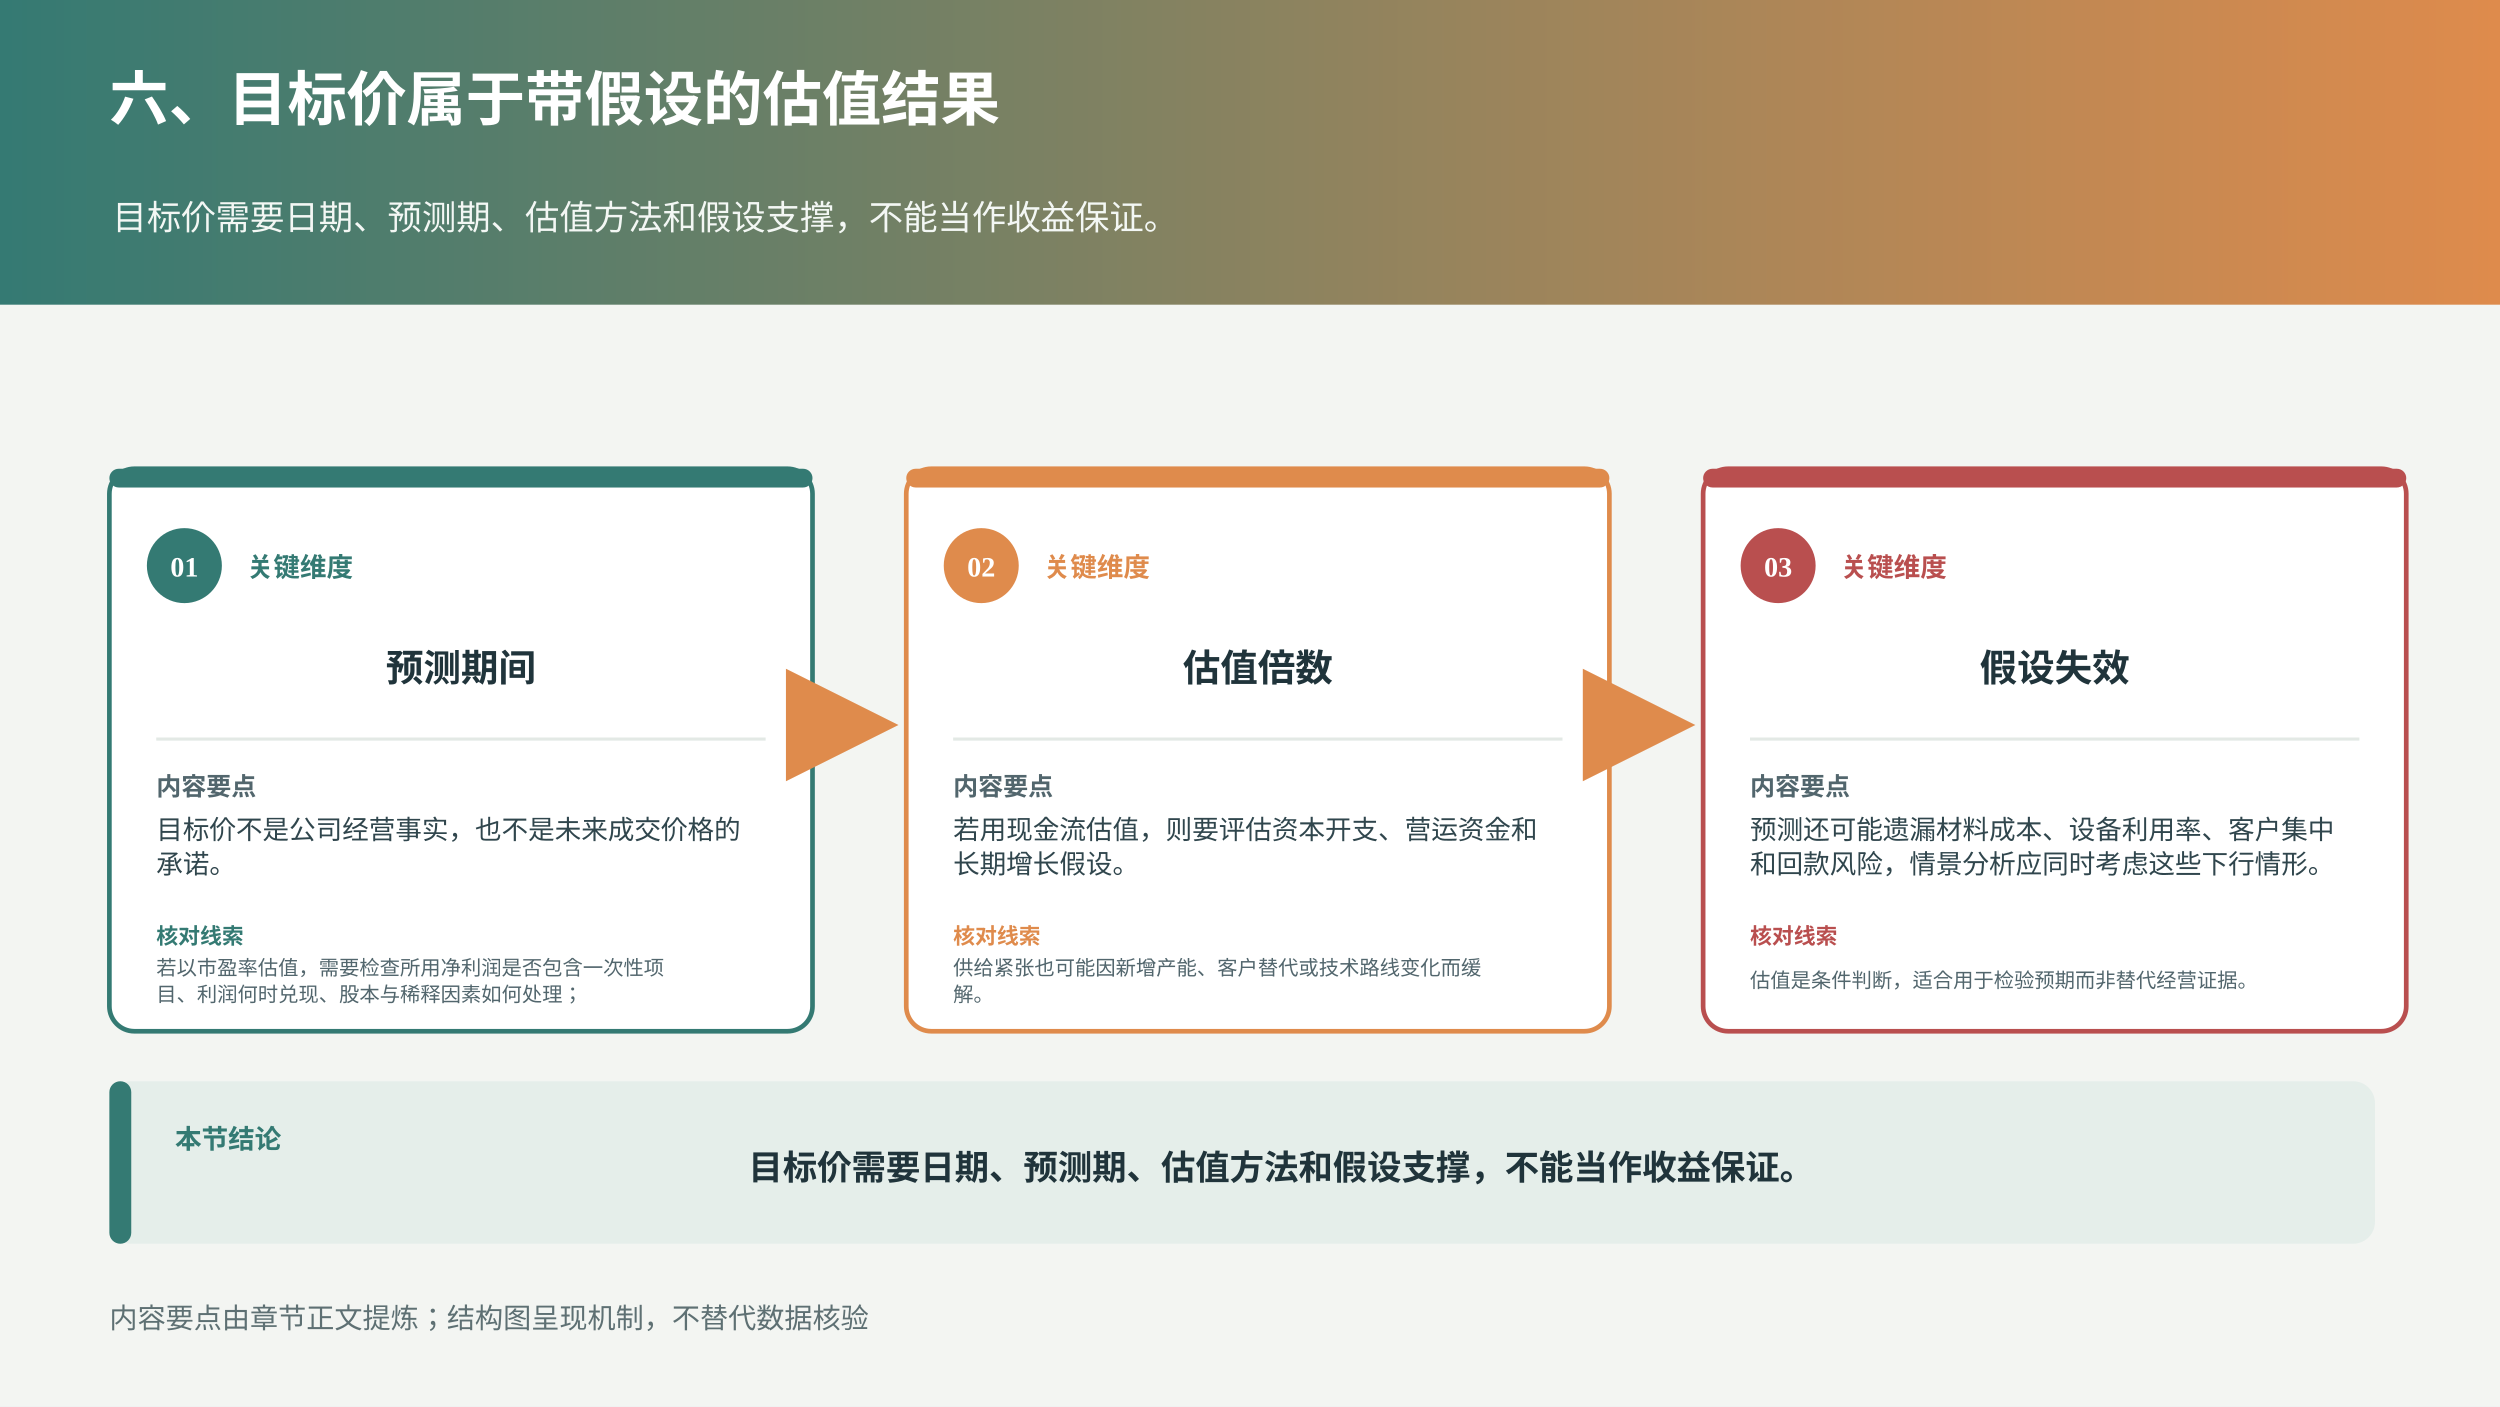
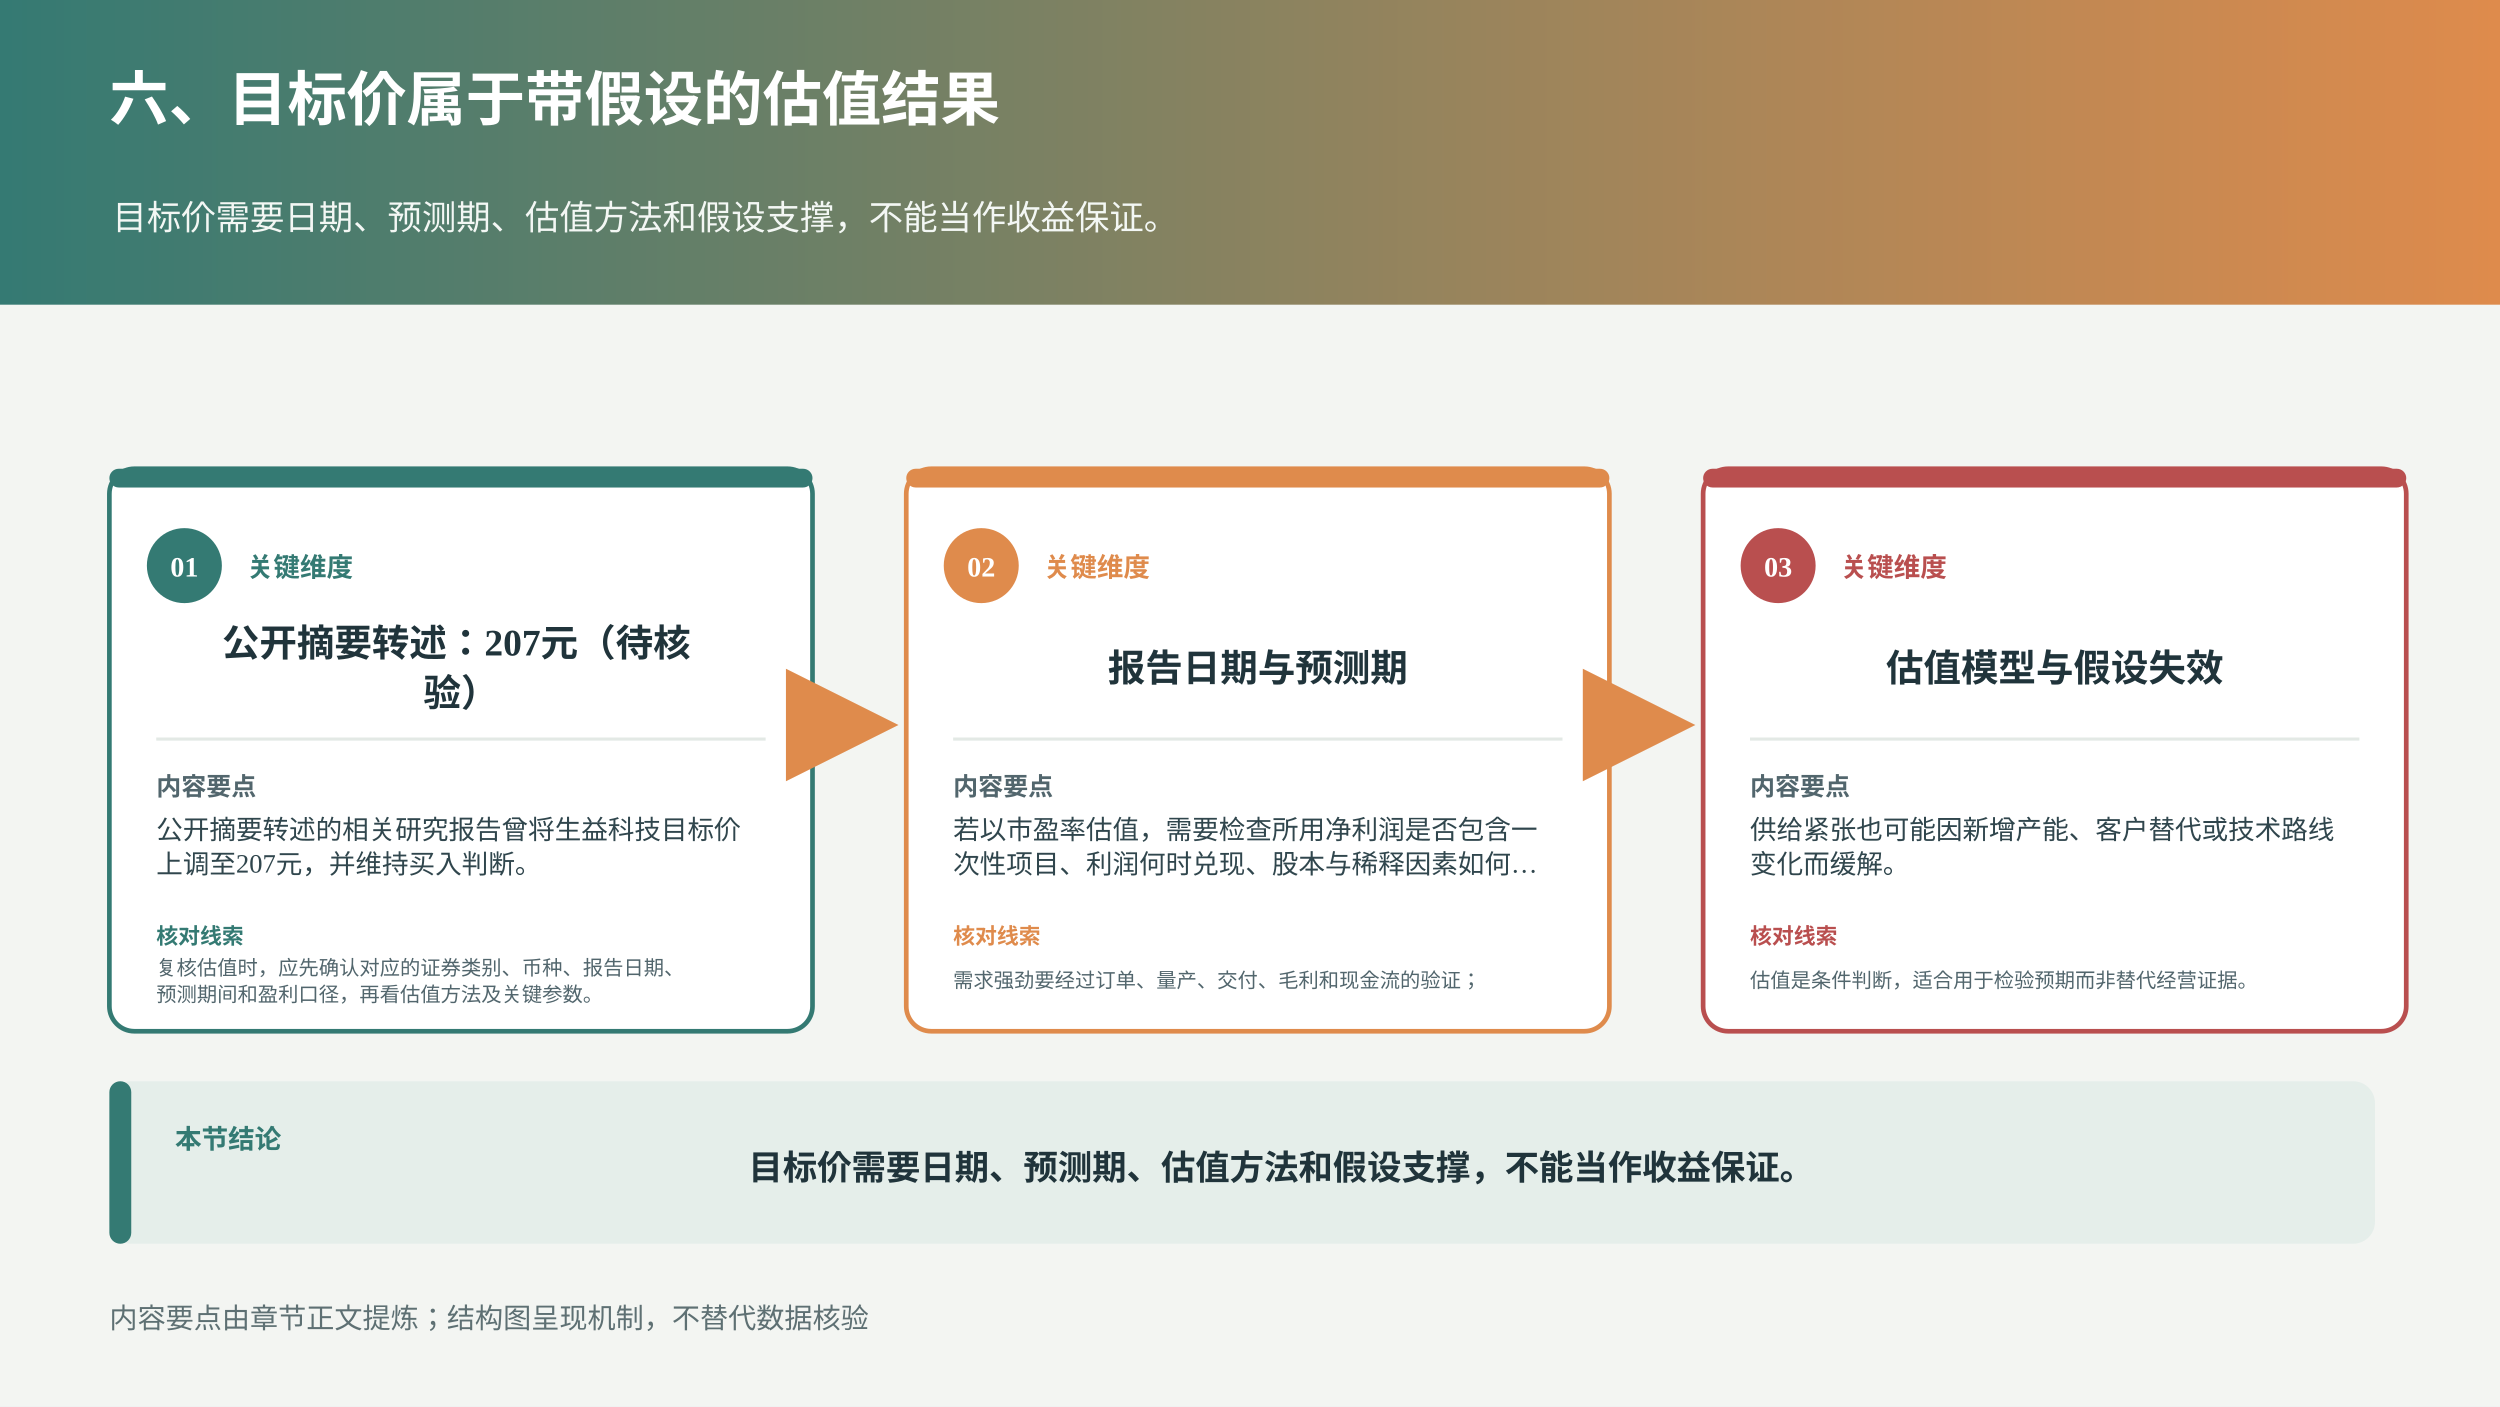
<svg xmlns="http://www.w3.org/2000/svg" width="1600" height="900" viewBox="0 0 1600 900" role="img">
  <defs>
    <linearGradient id="head" x1="0" x2="1">
      <stop stop-color="#347a73" />
      <stop offset="1" stop-color="#df8b4c" />
    </linearGradient>
    <marker id="arrow" markerWidth="12" markerHeight="12" refX="10" refY="6" orient="auto">
      <path d="M0 0L12 6L0 12Z" fill="#df8b4c" />
    </marker>
  </defs>
  <rect width="1600" height="900" fill="#f3f5f2" />
  <rect width="1600" height="195" fill="url(#head)" />
  <text x="70" y="77" text-anchor="start" font-size="38" font-weight="800" fill="#ffffff">
    <tspan x="70" y="77">六、目标价属于带假设的估值结果</tspan>
  </text>
  <text x="72" y="147" text-anchor="start" font-size="22" font-weight="500" fill="#f3f7f4">
    <tspan x="72" y="147">目标价需要日期、预测期、估值方法和假设支撑，不能当作收益保证。</tspan>
  </text>
  <rect x="70" y="300" width="450" height="360" rx="16" fill="#fff" stroke="#347a73" stroke-width="3" />
  <rect x="70" y="300" width="450" height="12" rx="6" fill="#347a73" />
  <circle cx="118" cy="362" r="24" fill="#347a73" />
  <text x="118" y="369" text-anchor="middle" font-size="18" font-weight="800" fill="#fff">01</text>
  <text x="158" y="369" font-size="17" font-weight="700" fill="#347a73">关键维度</text>
-   <text x="295" y="436" text-anchor="middle" font-size="24" font-weight="750" fill="#20343b">
-     <tspan x="295" y="436">预测期间</tspan>
+   <text x="295" y="420" text-anchor="middle" font-size="24" font-weight="750" fill="#20343b">
+     <tspan x="295" y="420">公开摘要转述：207元（待核</tspan>
+     <tspan x="295" y="452">验）</tspan>
  </text>
  <path d="M100 473H490" stroke="#e3e9e5" stroke-width="2" />
  <text x="100" y="509" font-size="16" font-weight="700" fill="#52666d">内容要点</text>
  <text x="100" y="537" text-anchor="start" font-size="17" font-weight="500" fill="#30464d">
-     <tspan x="100" y="537">目标价不是公司经营事实，也不是未来成交价格的</tspan>
-     <tspan x="100" y="559">承诺。</tspan>
+     <tspan x="100" y="537">公开摘要转述的相关研究报告曾将生益科技目标价</tspan>
+     <tspan x="100" y="559">上调至207元，并维持买入判断。</tspan>
  </text>
  <text x="100" y="604" font-size="14" font-weight="700" fill="#347a73">核对线索</text>
  <text x="100" y="624" text-anchor="start" font-size="13" font-weight="500" fill="#52666d">
-     <tspan x="100" y="624">若以市盈率估值，需要检查所用净利润是否包含一次性项</tspan>
-     <tspan x="100" y="641">目、利润何时兑现、股本与稀释因素如何处理；</tspan>
+     <tspan x="100" y="624">复核估值时，应先确认对应的证券类别、币种、报告日期、</tspan>
+     <tspan x="100" y="641">预测期间和盈利口径，再看估值方法及关键参数。</tspan>
  </text>
  <path d="M528 464H563" stroke="#df8b4c" stroke-width="6" marker-end="url(#arrow)" />
  <rect x="580" y="300" width="450" height="360" rx="16" fill="#fff" stroke="#df8b4c" stroke-width="3" />
  <rect x="580" y="300" width="450" height="12" rx="6" fill="#df8b4c" />
  <circle cx="628" cy="362" r="24" fill="#df8b4c" />
  <text x="628" y="369" text-anchor="middle" font-size="18" font-weight="800" fill="#fff">02</text>
  <text x="668" y="369" font-size="17" font-weight="700" fill="#df8b4c">关键维度</text>
  <text x="805" y="436" text-anchor="middle" font-size="24" font-weight="750" fill="#20343b">
-     <tspan x="805" y="436">估值倍数</tspan>
+     <tspan x="805" y="436">报告日期与预测期</tspan>
  </text>
  <path d="M610 473H1000" stroke="#e3e9e5" stroke-width="2" />
  <text x="610" y="509" font-size="16" font-weight="700" fill="#52666d">内容要点</text>
  <text x="610" y="537" text-anchor="start" font-size="17" font-weight="500" fill="#30464d">
-     <tspan x="610" y="537">若用现金流估值，则要评估资本开支、营运资金和</tspan>
-     <tspan x="610" y="559">长期增长假设。</tspan>
+     <tspan x="610" y="537">若以市盈率估值，需要检查所用净利润是否包含一</tspan>
+     <tspan x="610" y="559">次性项目、利润何时兑现、股本与稀释因素如何…</tspan>
  </text>
  <text x="610" y="604" font-size="14" font-weight="700" fill="#df8b4c">核对线索</text>
-   <text x="610" y="624" text-anchor="start" font-size="13" font-weight="500" fill="#52666d">
-     <tspan x="610" y="624">供给紧张也可能因新增产能、客户替代或技术路线变化而缓</tspan>
-     <tspan x="610" y="641">解。</tspan>
+   <text x="610" y="632" text-anchor="start" font-size="13" font-weight="500" fill="#52666d">
+     <tspan x="610" y="632">需求强劲要经过订单、量产、交付、毛利和现金流的验证；</tspan>
  </text>
  <path d="M1038 464H1073" stroke="#df8b4c" stroke-width="6" marker-end="url(#arrow)" />
  <rect x="1090" y="300" width="450" height="360" rx="16" fill="#fff" stroke="#b94f4f" stroke-width="3" />
  <rect x="1090" y="300" width="450" height="12" rx="6" fill="#b94f4f" />
  <circle cx="1138" cy="362" r="24" fill="#b94f4f" />
  <text x="1138" y="369" text-anchor="middle" font-size="18" font-weight="800" fill="#fff">03</text>
  <text x="1178" y="369" font-size="17" font-weight="700" fill="#b94f4f">关键维度</text>
  <text x="1315" y="436" text-anchor="middle" font-size="24" font-weight="750" fill="#20343b">
-     <tspan x="1315" y="436">假设失效</tspan>
+     <tspan x="1315" y="436">估值模型与假设失效</tspan>
  </text>
  <path d="M1120 473H1510" stroke="#e3e9e5" stroke-width="2" />
  <text x="1120" y="509" font-size="16" font-weight="700" fill="#52666d">内容要点</text>
  <text x="1120" y="537" text-anchor="start" font-size="17" font-weight="500" fill="#30464d">
-     <tspan x="1120" y="537">预测还可能遗漏材料成本、设备利用率、客户集中</tspan>
-     <tspan x="1120" y="559">和回款风险，情景分析应同时考虑这些下行情形。</tspan>
+     <tspan x="1120" y="537">供给紧张也可能因新增产能、客户替代或技术路线</tspan>
+     <tspan x="1120" y="559">变化而缓解。</tspan>
  </text>
  <text x="1120" y="604" font-size="14" font-weight="700" fill="#b94f4f">核对线索</text>
  <text x="1120" y="632" text-anchor="start" font-size="13" font-weight="500" fill="#52666d">
    <tspan x="1120" y="632">估值是条件判断，适合用于检验预期而非替代经营证据。</tspan>
  </text>
  <rect x="70" y="692" width="1450" height="104" rx="14" fill="#e5eeea" />
  <rect x="70" y="692" width="14" height="104" rx="7" fill="#347a73" />
  <text x="112" y="735" font-size="17" font-weight="700" fill="#347a73">本节结论</text>
  <text x="820" y="755" text-anchor="middle" font-size="22" font-weight="650" fill="#20343b">
    <tspan x="820" y="755">目标价需要日期、预测期、估值方法和假设支撑，不能当作收益保证。</tspan>
  </text>
  <text x="70" y="850" font-size="18" fill="#5e7073">内容要点由章节正文提炼；结构图呈现机制，不替代数据核验</text>
</svg>
